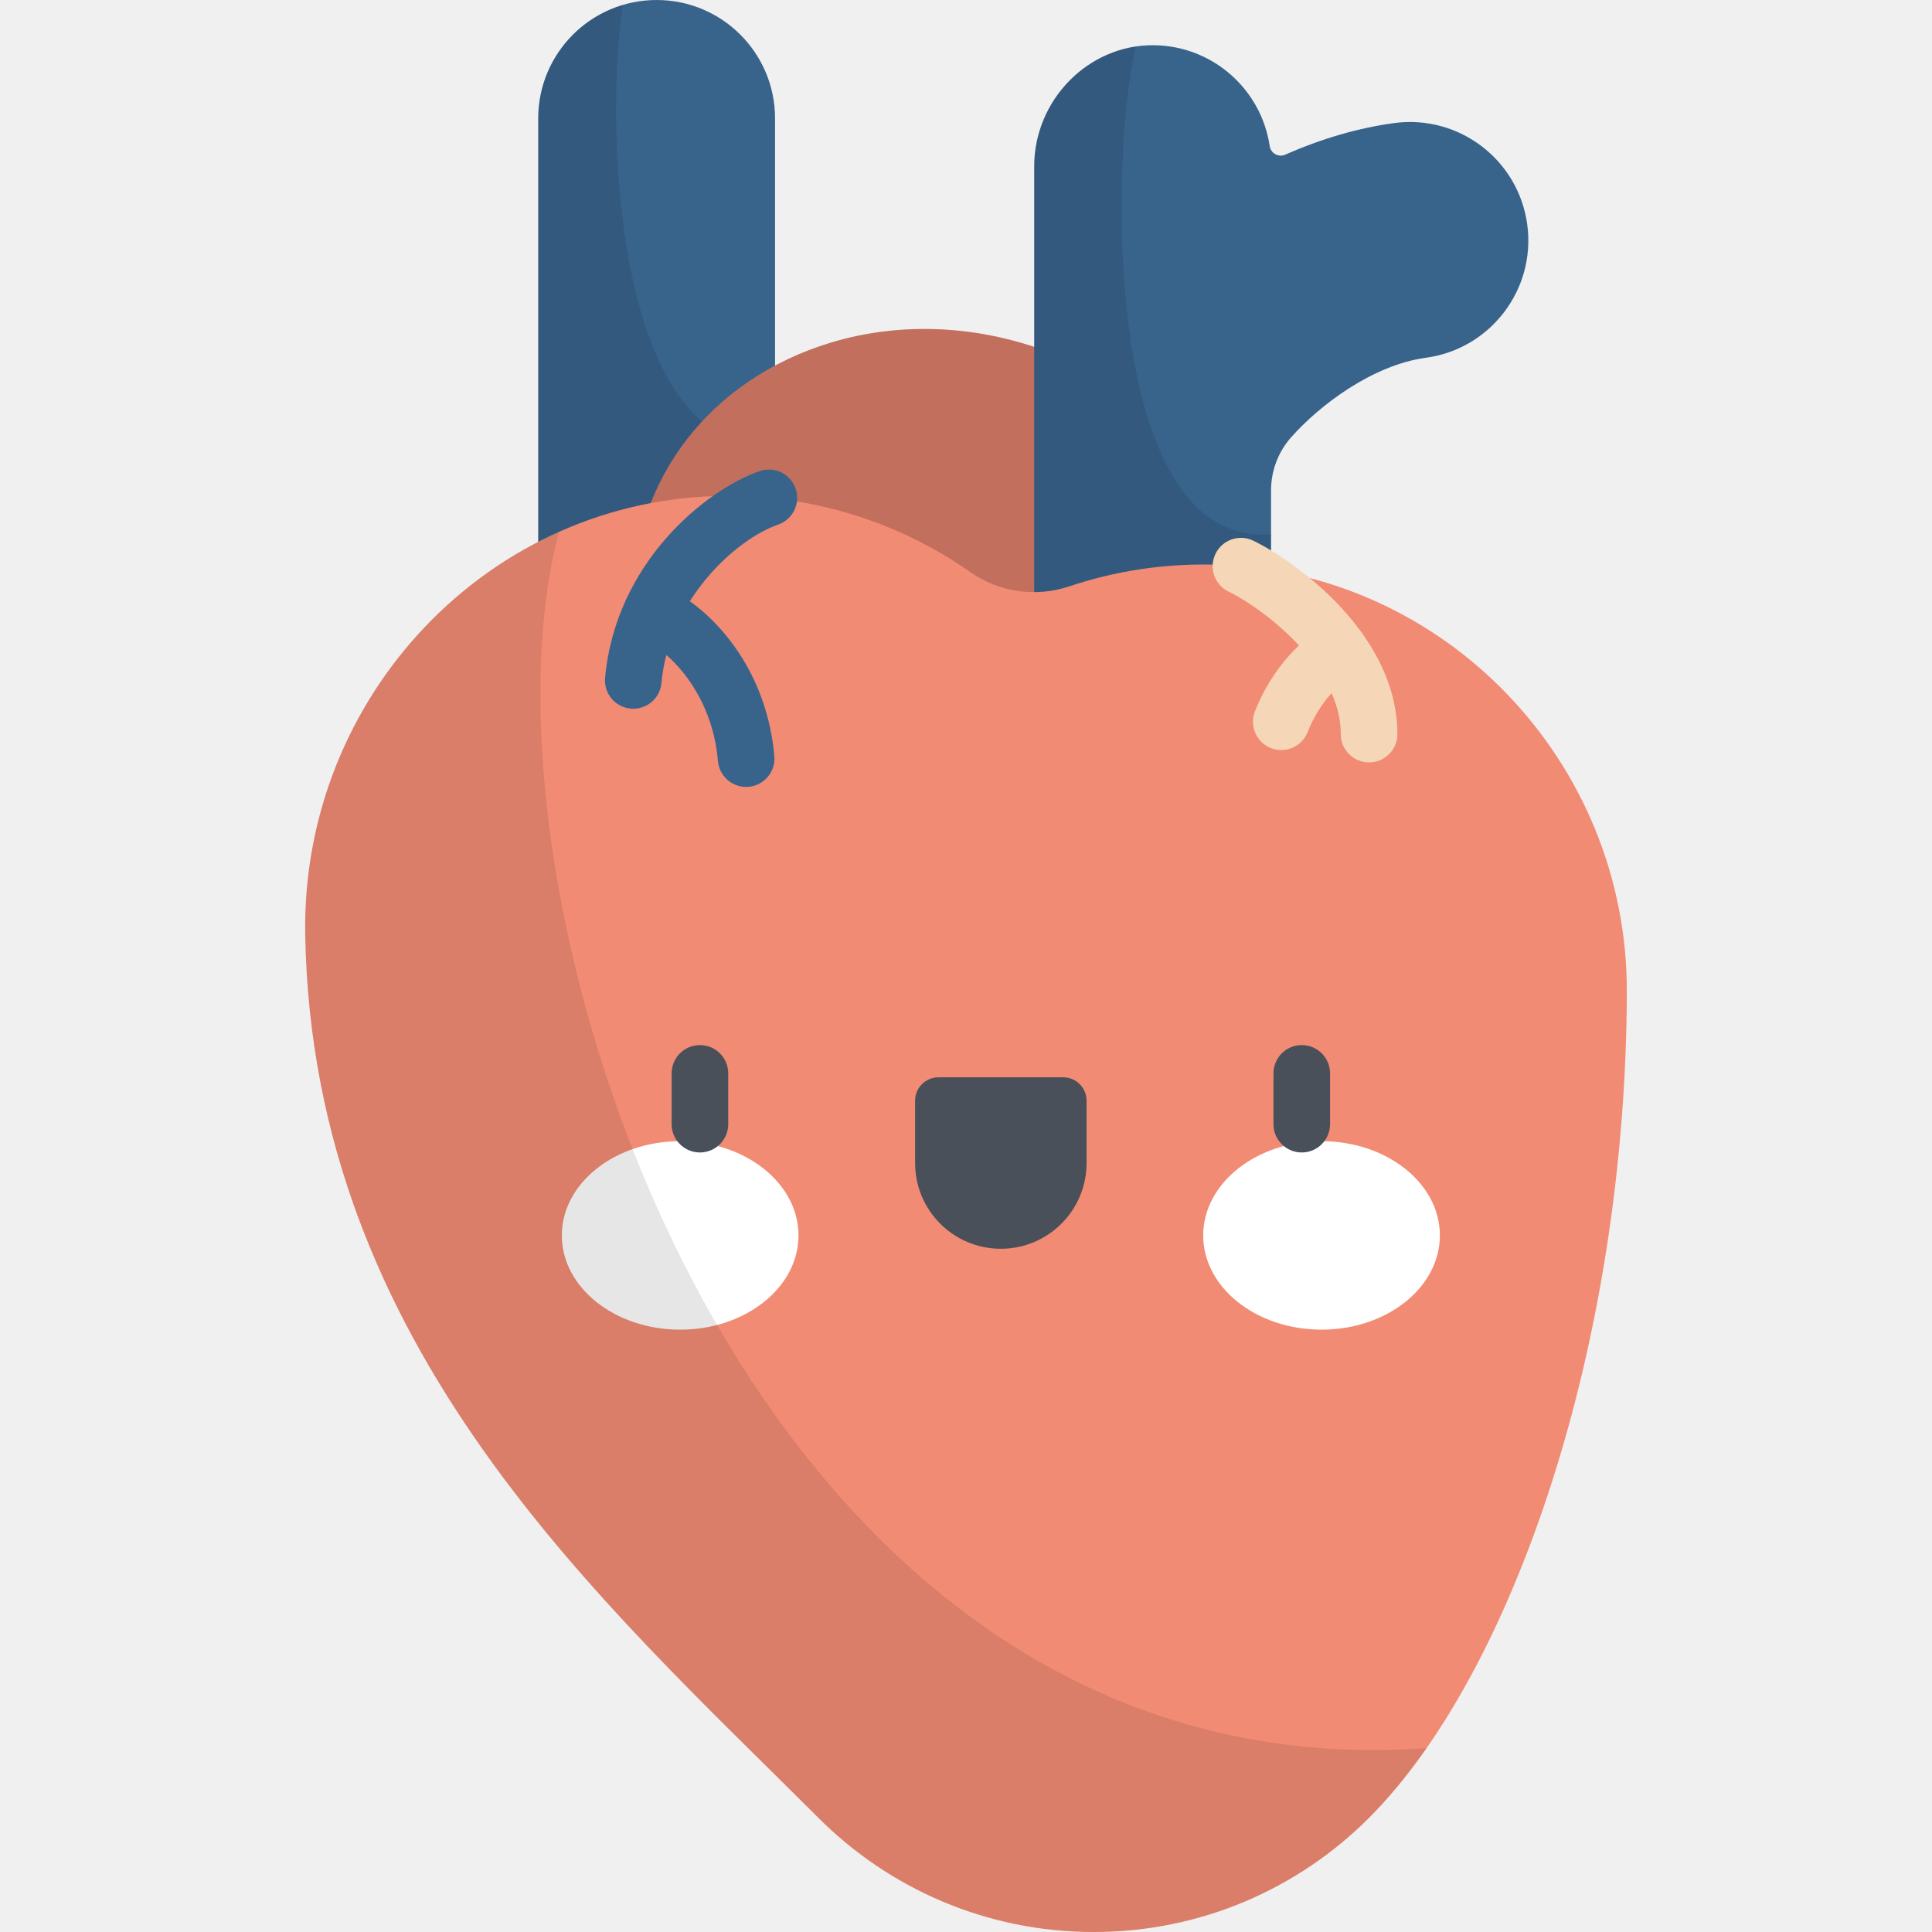
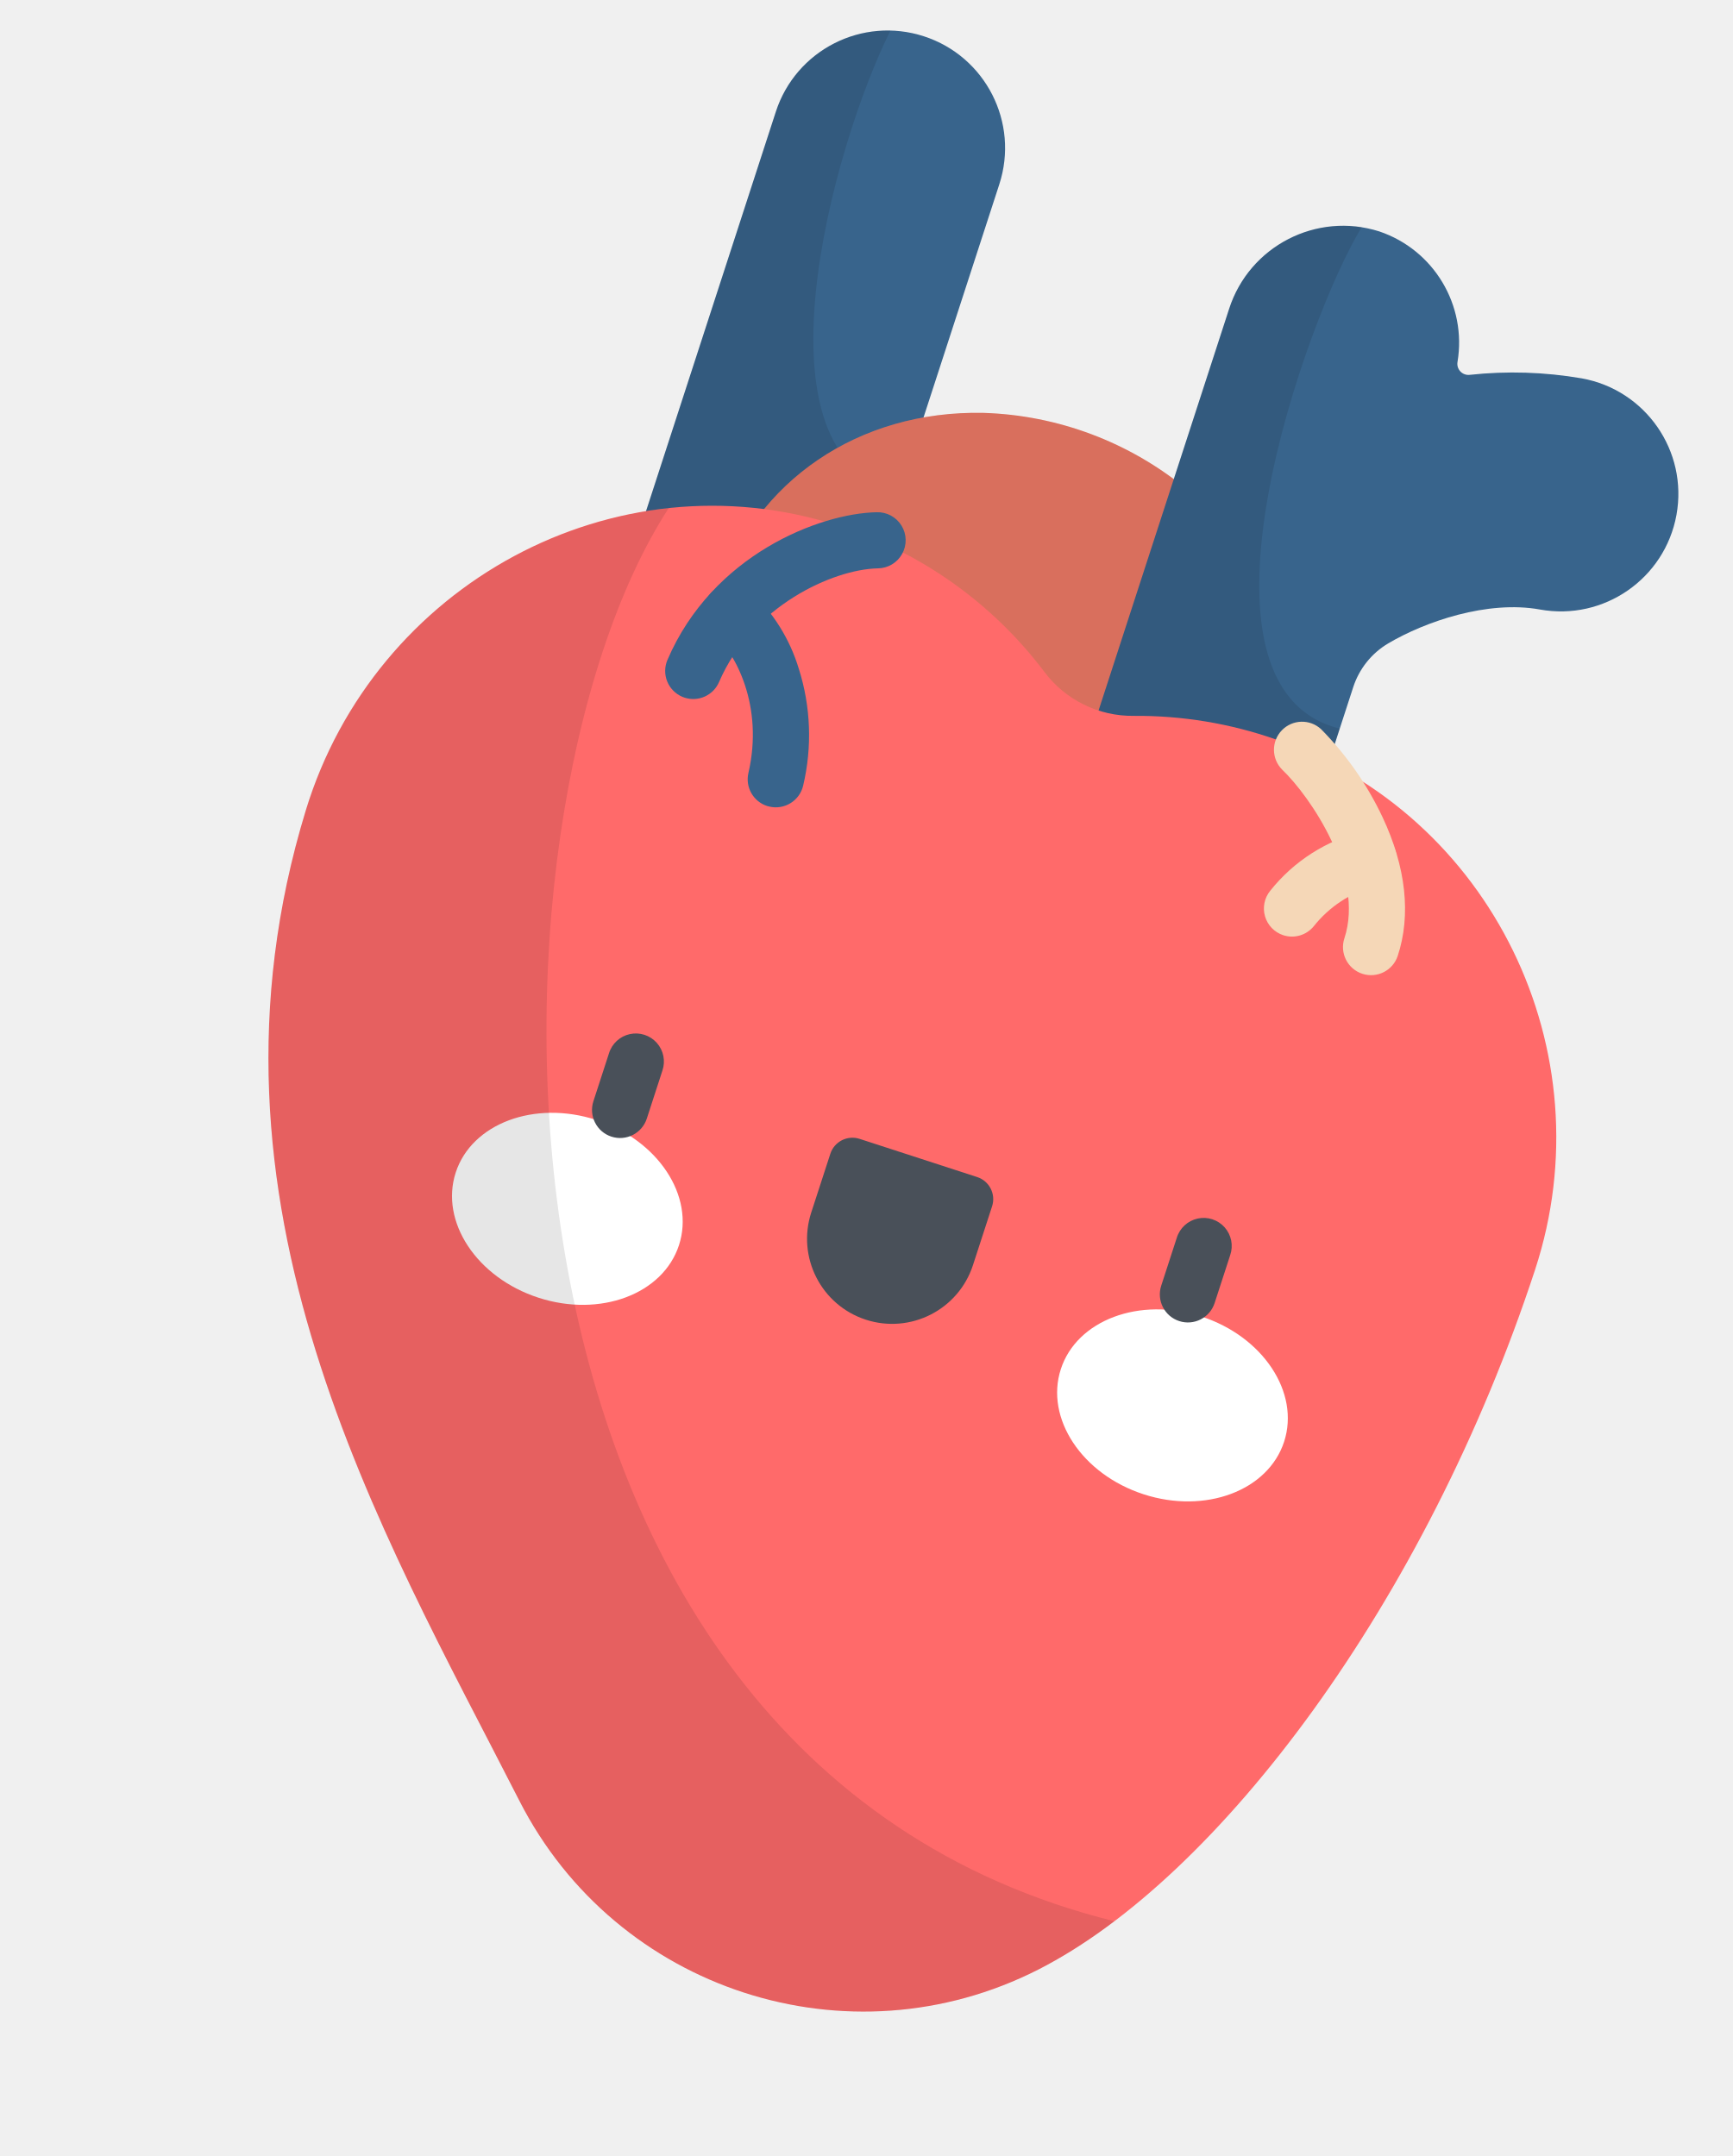
- <svg xmlns="http://www.w3.org/2000/svg" version="1.1" id="Capa_1" x="0px" y="0px" viewBox="0 0 512 512" style="enable-background:new 0 0 512 512;" xml:space="preserve">
-   <path style="fill:#38648C;" d="M174.015,186.501c-17.332,0-31.382-14.05-31.382-31.382V31.382C142.633,14.05,156.683,0,174.015,0  s31.382,14.05,31.382,31.382v123.736C205.398,172.451,191.347,186.501,174.015,186.501z" />
-   <path style="opacity:0.1;enable-background:new    ;" d="M205.398,155.119v-37.451c-41.645,4.311-45.475-82.175-40.358-116.358  c-12.957,3.862-22.407,15.861-22.407,30.073v123.736c0,17.332,14.05,31.382,31.382,31.382S205.398,172.451,205.398,155.119z" />
-   <path style="fill:#F28B74;" d="M199.206,189.687c-17.332,0-31.382-14.05-31.382-31.382c0-31.409,20.57-57.913,52.405-67.522  c18.541-5.596,39.177-4.645,58.108,2.678c20.256,7.836,38.039,22.631,51.426,42.787c9.589,14.438,5.659,33.915-8.779,43.505  c-14.436,9.589-33.915,5.658-43.504-8.779c-13.03-19.619-29.216-23.09-39.114-20.102c-2.338,0.706-7.776,2.843-7.776,7.435  C230.589,175.637,216.538,189.687,199.206,189.687z" />
-   <path style="opacity:0.2;enable-background:new    ;" d="M199.206,189.687c-17.332,0-31.382-14.05-31.382-31.382  c0-31.409,20.57-57.913,52.405-67.522c18.541-5.596,39.177-4.645,58.108,2.678c20.256,7.836,38.039,22.631,51.426,42.787  c9.589,14.438,5.659,33.915-8.779,43.505c-14.436,9.589-33.915,5.658-43.504-8.779c-13.03-19.619-29.216-23.09-39.114-20.102  c-2.338,0.706-7.776,2.843-7.776,7.435C230.589,175.637,216.538,189.687,199.206,189.687z" />
-   <path style="fill:#38648C;" d="M404.738,59.5c-2.33-17.175-18.139-29.211-35.315-26.881c-9.509,1.289-19.276,4.16-28.81,8.364  c-1.79,0.79-3.838-0.335-4.126-2.271c-2.229-15.005-15.073-26.546-30.655-26.728c-17.466-0.205-31.757,14.607-31.757,32.075V182.02  c0,17.594,14.398,32.417,31.989,32.083c17.052-0.323,30.776-14.247,30.776-31.377v-52.764c0-5.164,1.869-10.152,5.284-14.025  c7.522-8.532,21.618-19.208,35.733-21.123C395.031,92.486,407.066,76.675,404.738,59.5z" />
-   <path style="opacity:0.1;enable-background:new    ;" d="M306.063,214.104c17.052-0.323,30.776-14.247,30.776-31.377v-41.125  c-45.526,3.36-42.398-102.239-35.814-129.291c-15.207,2.262-26.951,15.914-26.951,31.748V182.02  C274.074,199.614,288.472,214.437,306.063,214.104z" />
-   <g>
-     <path style="fill:#38648C;" d="M336.698,125.199L336.698,125.199L336.698,125.199z" />
-     <path style="fill:#38648C;" d="M336.839,123.656c0,0.006,0,0.01,0,0.015C336.839,123.666,336.839,123.661,336.839,123.656z" />
+ <svg xmlns="http://www.w3.org/2000/svg" width="176.885" height="220.184" viewBox="0 0 176.885 220.184">
+   <g id="heart" transform="translate(-16.442 -32.285) rotate(18)">
+     <path id="Path_66" data-name="Path 66" d="M154.627,71.281a11.994,11.994,0,0,1-11.994-11.994V11.994a11.994,11.994,0,0,1,23.989,0V59.287A11.994,11.994,0,0,1,154.627,71.281Z" transform="translate(-38.156)" fill="#38648c" />
+     <path id="Path_67" data-name="Path 67" d="M166.622,60.1V45.782C150.705,47.43,149.241,14.375,151.2,1.31A12,12,0,0,0,142.633,12.8V60.1a11.995,11.995,0,0,0,23.989,0Z" transform="translate(-38.156 -0.809)" opacity="0.1" />
+     <path id="Path_68" data-name="Path 68" d="M179.818,126.36a11.994,11.994,0,0,1-11.994-11.994c0-12,7.862-22.135,20.029-25.807a34.369,34.369,0,0,1,22.209,1.024,42.086,42.086,0,0,1,19.655,16.353,11.994,11.994,0,1,1-19.983,13.272c-4.98-7.5-11.166-8.825-14.95-7.683-.894.27-2.972,1.087-2.972,2.842A12,12,0,0,1,179.818,126.36Z" transform="translate(-53.719 -53.861)" fill="#f28b74" />
+     <path id="Path_69" data-name="Path 69" d="M179.818,126.36a11.994,11.994,0,0,1-11.994-11.994c0-12,7.862-22.135,20.029-25.807a34.369,34.369,0,0,1,22.209,1.024,42.086,42.086,0,0,1,19.655,16.353,11.994,11.994,0,1,1-19.983,13.272c-4.98-7.5-11.166-8.825-14.95-7.683-.894.27-2.972,1.087-2.972,2.842A12,12,0,0,1,179.818,126.36Z" transform="translate(-53.719 -53.861)" fill="#740000" opacity="0.2" />
+     <path id="Path_70" data-name="Path 70" d="M324.015,30.143a11.994,11.994,0,0,0-13.5-10.274,41.242,41.242,0,0,0-11.011,3.2,1.131,1.131,0,0,1-1.577-.868,11.994,11.994,0,0,0-11.716-10.216,12.227,12.227,0,0,0-12.138,12.259V76.971A12.212,12.212,0,0,0,286.3,89.233a12,12,0,0,0,11.763-11.992V57.074a8.1,8.1,0,0,1,2.02-5.36c2.875-3.261,8.262-7.341,13.657-8.073A12,12,0,0,0,324.015,30.143Z" transform="translate(-119.361 -7.402)" fill="#38648c" />
+     <path id="Path_71" data-name="Path 71" d="M286.3,89.437a12,12,0,0,0,11.763-11.992V61.726c-17.4,1.284-16.2-39.076-13.688-49.415a12.3,12.3,0,0,0-10.3,12.134V77.174A12.212,12.212,0,0,0,286.3,89.437Z" transform="translate(-119.36 -7.606)" opacity="0.1" />
+     <g id="Group_20" data-name="Group 20" transform="translate(178.649 47.262)">
+       <path id="Path_72" data-name="Path 72" d="M336.7,125.2Z" transform="translate(-336.698 -124.609)" fill="#38648c" />
+       <path id="Path_73" data-name="Path 73" d="M336.839,123.656v0Z" transform="translate(-336.785 -123.656)" fill="#38648c" />
+     </g>
+     <path id="Path_74" data-name="Path 74" d="M172.8,138.38a42.822,42.822,0,0,0-14.513,2.2,11.233,11.233,0,0,1-10.037-1.443,42.647,42.647,0,0,0-24.613-7.715c-24.1.045-43.172,20.354-42.754,44.445.727,41.9,30.022,67.493,52,89.47a39.408,39.408,0,0,0,55.731,0c14.568-14.568,26.035-47.876,26.132-83.656C214.8,158.3,196.176,138.862,172.8,138.38Z" transform="translate(0 -81.192)" fill="#ff6a6a" />
+     <g id="Group_21" data-name="Group 21" transform="translate(106.869 115.589)">
+       <ellipse id="Ellipse_14" data-name="Ellipse 14" cx="11.986" cy="9.545" rx="11.986" ry="9.545" fill="#fff" />
+       <ellipse id="Ellipse_15" data-name="Ellipse 15" cx="11.986" cy="9.545" rx="11.986" ry="9.545" transform="translate(64.963)" fill="#fff" />
+     </g>
+     <g id="Group_22" data-name="Group 22" transform="translate(117.989 105.854)">
+       <path id="Path_75" data-name="Path 75" d="M180.854,287.835a2.867,2.867,0,0,1-2.867-2.867v-5.144a2.867,2.867,0,1,1,5.733,0v5.144A2.867,2.867,0,0,1,180.854,287.835Z" transform="translate(-177.987 -276.957)" fill="#495059" />
+       <path id="Path_76" data-name="Path 76" d="M251.2,302.863h0a8.684,8.684,0,0,1-8.684-8.684v-6.313a2.371,2.371,0,0,1,2.37-2.37H257.51a2.371,2.371,0,0,1,2.37,2.37v6.313A8.683,8.683,0,0,1,251.2,302.863Z" transform="translate(-217.851 -282.232)" fill="#495059" />
+       <path id="Path_77" data-name="Path 77" d="M340.346,287.835a2.867,2.867,0,0,1-2.867-2.867v-5.144a2.867,2.867,0,1,1,5.733,0v5.144A2.867,2.867,0,0,1,340.346,287.835Z" transform="translate(-276.521 -276.957)" fill="#495059" />
+     </g>
+     <path id="Path_78" data-name="Path 78" d="M163.194,148.661c-.087,0-.175,0-.264-.012a2.866,2.866,0,0,1-2.594-3.115c1.065-11.659,10.163-19.031,15.648-20.94a2.867,2.867,0,1,1,1.884,5.415c-4.314,1.5-11.055,7.639-11.823,16.047A2.866,2.866,0,0,1,163.194,148.661Z" transform="translate(-49.085 -76.875)" fill="#38648c" />
+     <g id="Group_23" data-name="Group 23" transform="translate(172.79 54.478)">
+       <path id="Path_79" data-name="Path 79" d="M337.211,165.282H337.2a2.867,2.867,0,0,1-2.853-2.88c.032-6.673-7.785-12.693-11.355-14.414a2.867,2.867,0,0,1,2.49-5.164,32.582,32.582,0,0,1,8.749,6.611c3.848,4.1,5.871,8.593,5.85,13A2.867,2.867,0,0,1,337.211,165.282Z" transform="translate(-321.367 -142.538)" fill="#f5d7b7" />
+       <path id="Path_80" data-name="Path 80" d="M334.914,177.778a2.868,2.868,0,0,1-2.669-3.91,17.389,17.389,0,0,1,7.2-8.733,2.867,2.867,0,0,1,2.721,5.047,11.91,11.91,0,0,0-4.579,5.772A2.867,2.867,0,0,1,334.914,177.778Z" transform="translate(-327.965 -156.286)" fill="#f5d7b7" />
+     </g>
+     <path id="Path_81" data-name="Path 81" d="M177.637,175.266a2.867,2.867,0,0,1-2.853-2.622c-.6-6.948-5.011-11.259-7.832-12.461a2.866,2.866,0,1,1,2.247-5.274,17.89,17.89,0,0,1,7.2,6.041,22.374,22.374,0,0,1,4.1,11.2,2.866,2.866,0,0,1-2.611,3.1Q177.76,175.266,177.637,175.266Z" transform="translate(-52.103 -95.56)" fill="#38648c" />
+     <path id="Path_82" data-name="Path 82" d="M132.877,271.221a39.408,39.408,0,0,0,55.731,0,52.328,52.328,0,0,0,5.842-7.075c-69.495,4.954-97.663-86.805-87.863-123.2a43.877,43.877,0,0,0-25.71,40.806C81.605,223.652,110.9,249.244,132.877,271.221Z" transform="translate(0 -87.075)" opacity="0.1" />
  </g>
-   <path style="fill:#F28B74;" d="M321.381,149.627c-13.298-0.274-26.079,1.771-37.973,5.755c-8.888,2.977-18.58,1.598-26.26-3.775  c-18.236-12.758-40.442-20.23-64.398-20.185c-63.043,0.119-112.955,53.253-111.861,116.287  c1.903,109.632,78.549,176.59,136.051,234.091c18.659,18.659,44.435,30.2,72.908,30.2c28.472,0,54.249-11.541,72.908-30.199  c38.116-38.116,68.117-125.262,68.373-218.879C431.296,201.735,382.555,150.889,321.381,149.627z" />
-   <g>
-     <ellipse style="fill:#FFFFFF;" cx="180.25" cy="327.4" rx="31.359" ry="24.973" />
-     <ellipse style="fill:#FFFFFF;" cx="350.22" cy="327.4" rx="31.359" ry="24.973" />
-   </g>
-   <g>
-     <path style="fill:#495059;" d="M185.487,305.417c-4.142,0-7.5-3.358-7.5-7.5v-13.46c0-4.142,3.358-7.5,7.5-7.5s7.5,3.358,7.5,7.5   v13.46C192.987,302.059,189.629,305.417,185.487,305.417z" />
-     <path style="fill:#495059;" d="M265.233,330.936L265.233,330.936c-12.548,0-22.72-10.172-22.72-22.72v-16.518   c0-3.425,2.777-6.202,6.202-6.202h33.035c3.425,0,6.202,2.777,6.202,6.202v16.518C287.953,320.764,277.781,330.936,265.233,330.936   z" />
-     <path style="fill:#495059;" d="M344.979,305.417c-4.142,0-7.5-3.358-7.5-7.5v-13.46c0-4.142,3.358-7.5,7.5-7.5s7.5,3.358,7.5,7.5   v13.46C352.479,302.059,349.121,305.417,344.979,305.417z" />
-   </g>
-   <path style="fill:#38648C;" d="M167.833,187.822c-0.228,0-0.458-0.01-0.691-0.032c-4.125-0.376-7.164-4.026-6.787-8.151  c2.786-30.505,26.591-49.794,40.941-54.787c3.911-1.359,8.187,0.706,9.548,4.619c1.361,3.912-0.706,8.187-4.619,9.548  c-11.288,3.927-28.925,19.987-30.934,41.985C174.937,184.897,171.667,187.822,167.833,187.822z" />
-   <g>
-     <path style="fill:#F5D7B7;" d="M362.822,202.046c-0.013,0-0.025,0-0.037,0c-4.142-0.02-7.484-3.394-7.464-7.536   c0.085-17.458-20.368-33.209-29.71-37.714c-3.731-1.799-5.297-6.282-3.499-10.013c1.799-3.731,6.282-5.299,10.013-3.499   c5.607,2.704,14.966,8.856,22.89,17.296c10.069,10.726,15.362,22.484,15.306,34.002   C370.301,198.712,366.946,202.046,362.822,202.046z" />
-     <path style="fill:#F5D7B7;" d="M339.548,198.77c-0.908,0-1.83-0.165-2.727-0.516c-3.858-1.507-5.765-5.856-4.257-9.714   c4.635-11.868,13.041-19.725,18.831-22.848c3.645-1.966,8.195-0.605,10.162,3.042c1.966,3.646,0.604,8.195-3.042,10.162   c-3.097,1.669-8.843,7.069-11.98,15.102C345.379,196.958,342.547,198.77,339.548,198.77z" />
-   </g>
-   <path style="fill:#38648C;" d="M197.727,208.542c-3.853,0-7.129-2.951-7.464-6.86c-1.559-18.178-13.11-29.457-20.493-32.602  c-3.811-1.624-5.584-6.029-3.96-9.839c1.624-3.811,6.03-5.583,9.839-3.96c6.905,2.941,13.592,8.555,18.831,15.806  c6.098,8.441,9.808,18.578,10.729,29.314c0.354,4.127-2.705,7.759-6.832,8.113C198.158,208.533,197.941,208.542,197.727,208.542z" />
-   <path style="opacity:0.1;enable-background:new    ;" d="M216.94,481.801C235.599,500.459,261.375,512,289.848,512  c28.472,0,54.249-11.541,72.908-30.199c5.27-5.27,10.383-11.481,15.286-18.512C196.215,476.25,122.516,236.171,148.157,140.945  c-40.384,18.037-68.086,59.631-67.268,106.764C82.792,357.341,159.438,424.299,216.94,481.801z" />
-   <g>
- </g>
-   <g>
- </g>
-   <g>
- </g>
-   <g>
- </g>
-   <g>
- </g>
-   <g>
- </g>
-   <g>
- </g>
-   <g>
- </g>
-   <g>
- </g>
-   <g>
- </g>
-   <g>
- </g>
-   <g>
- </g>
-   <g>
- </g>
-   <g>
- </g>
-   <g>
- </g>
</svg>
